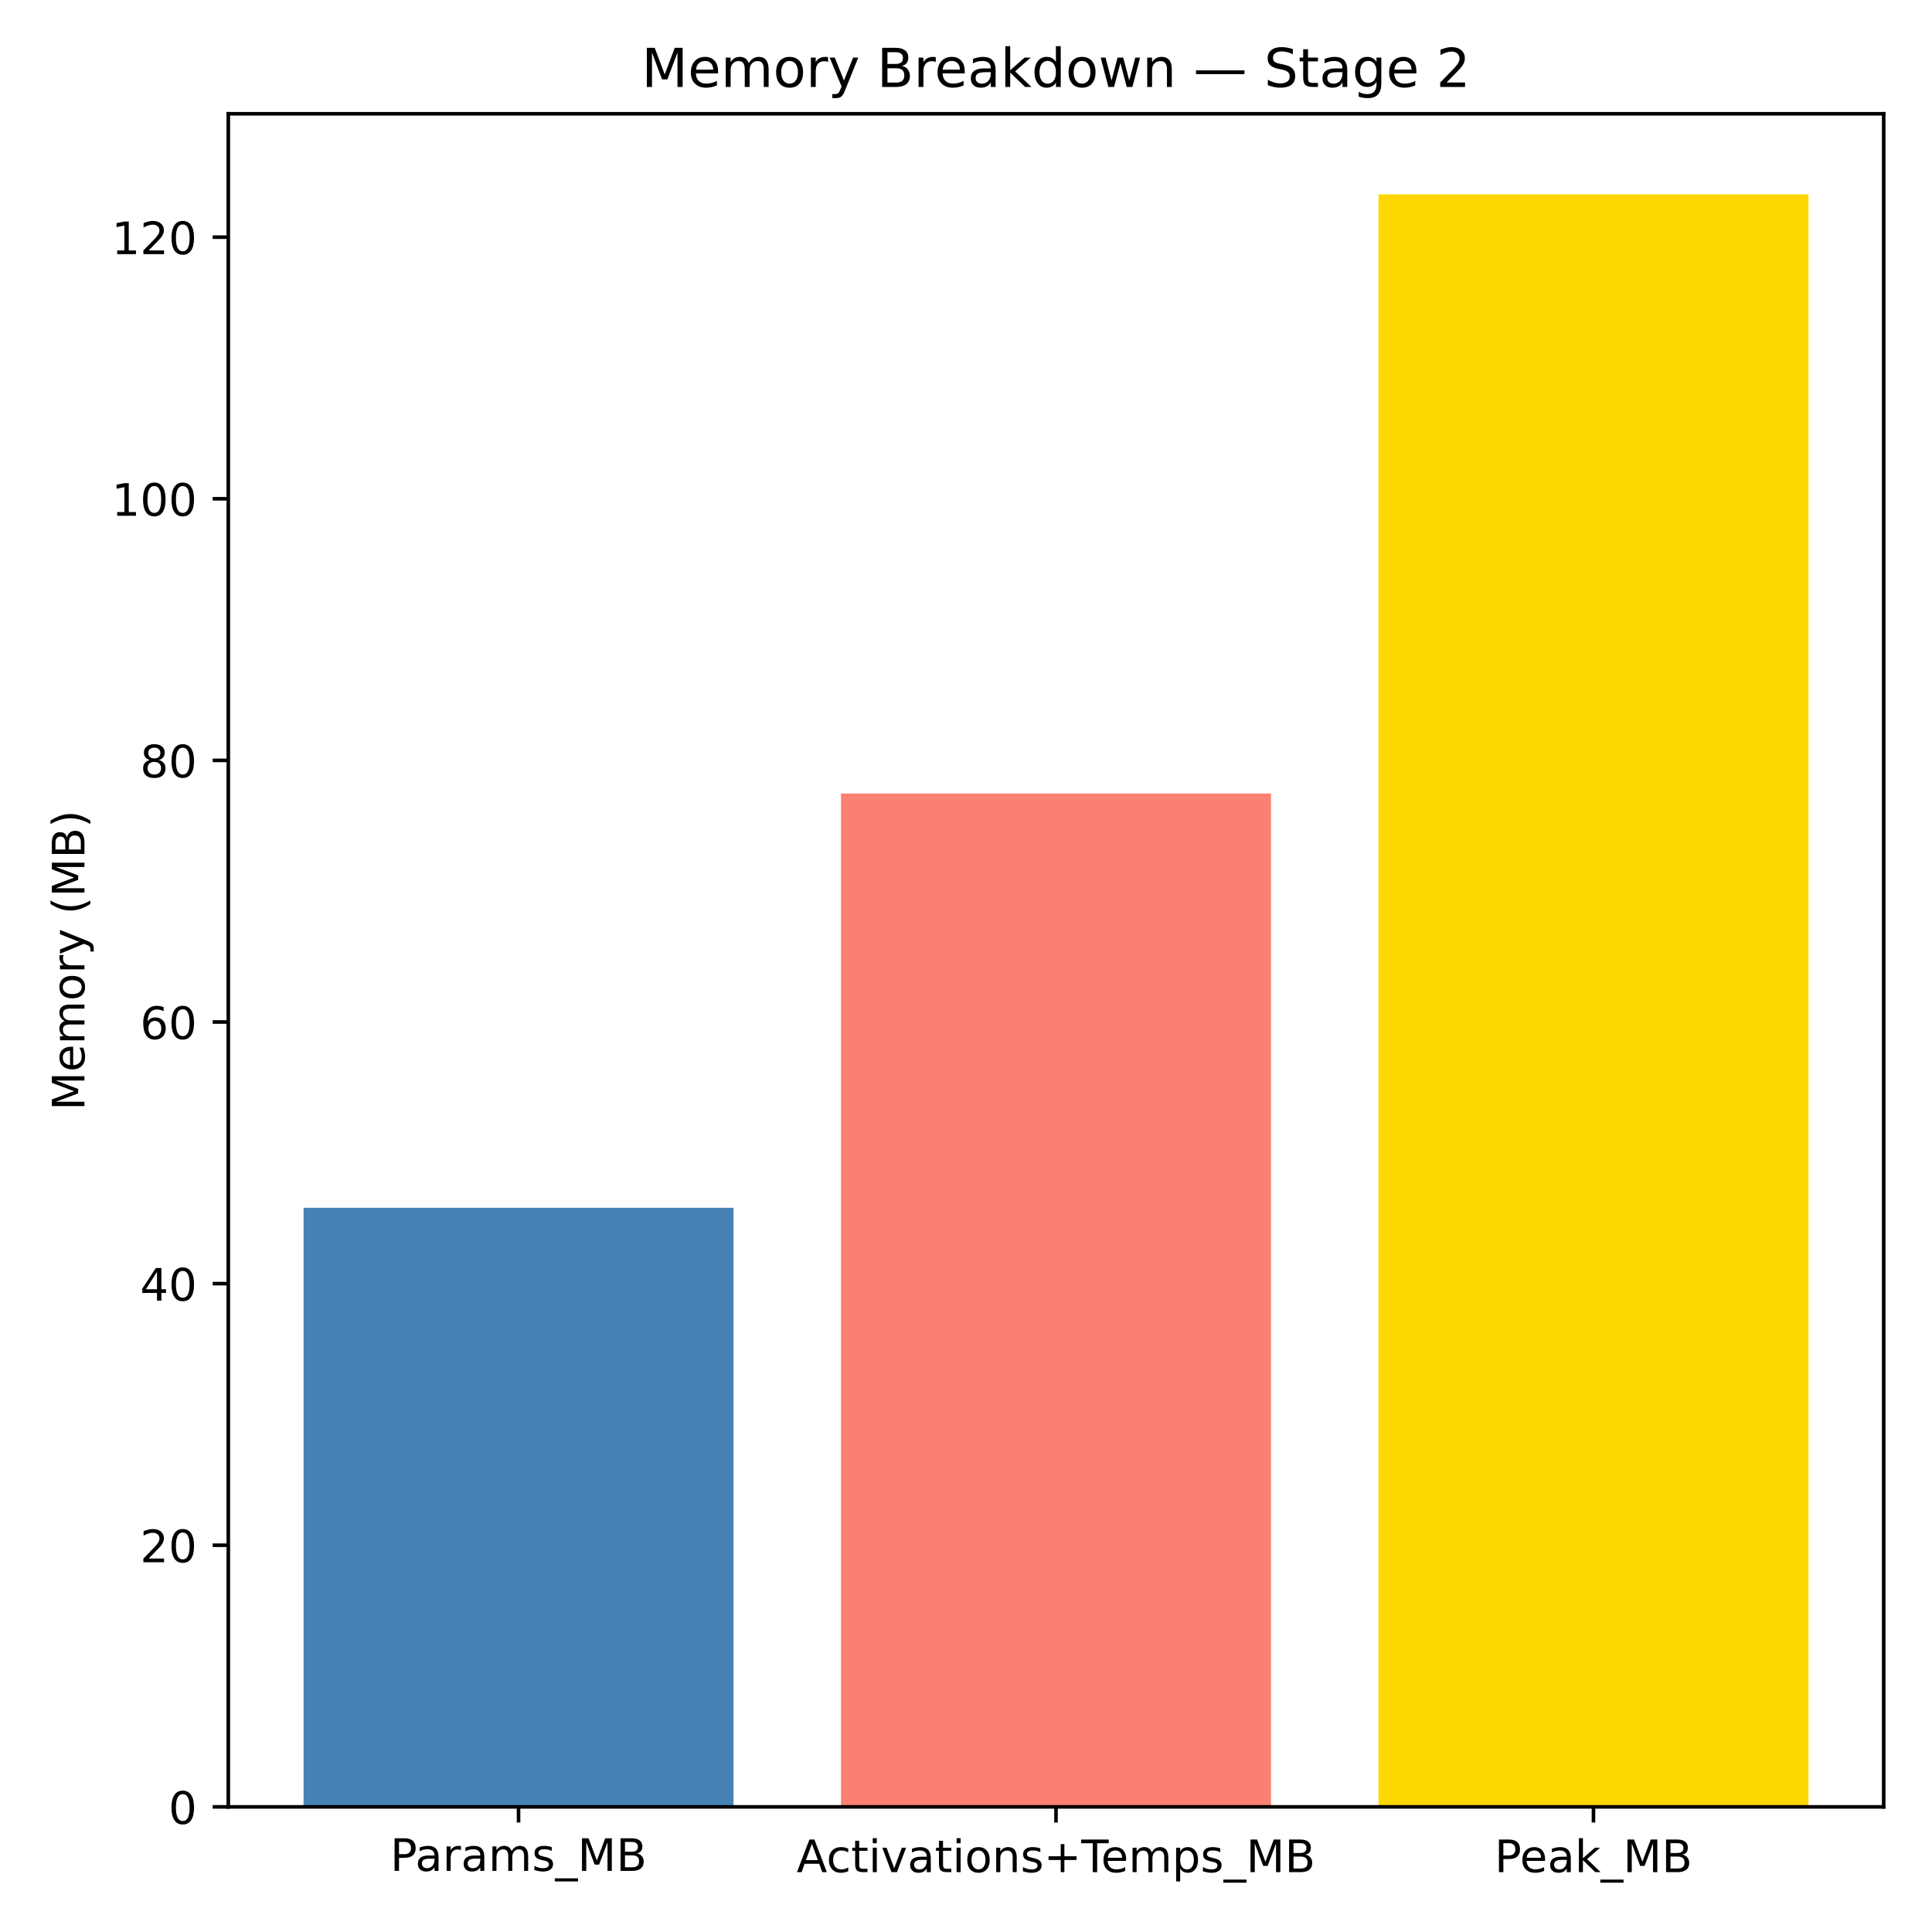
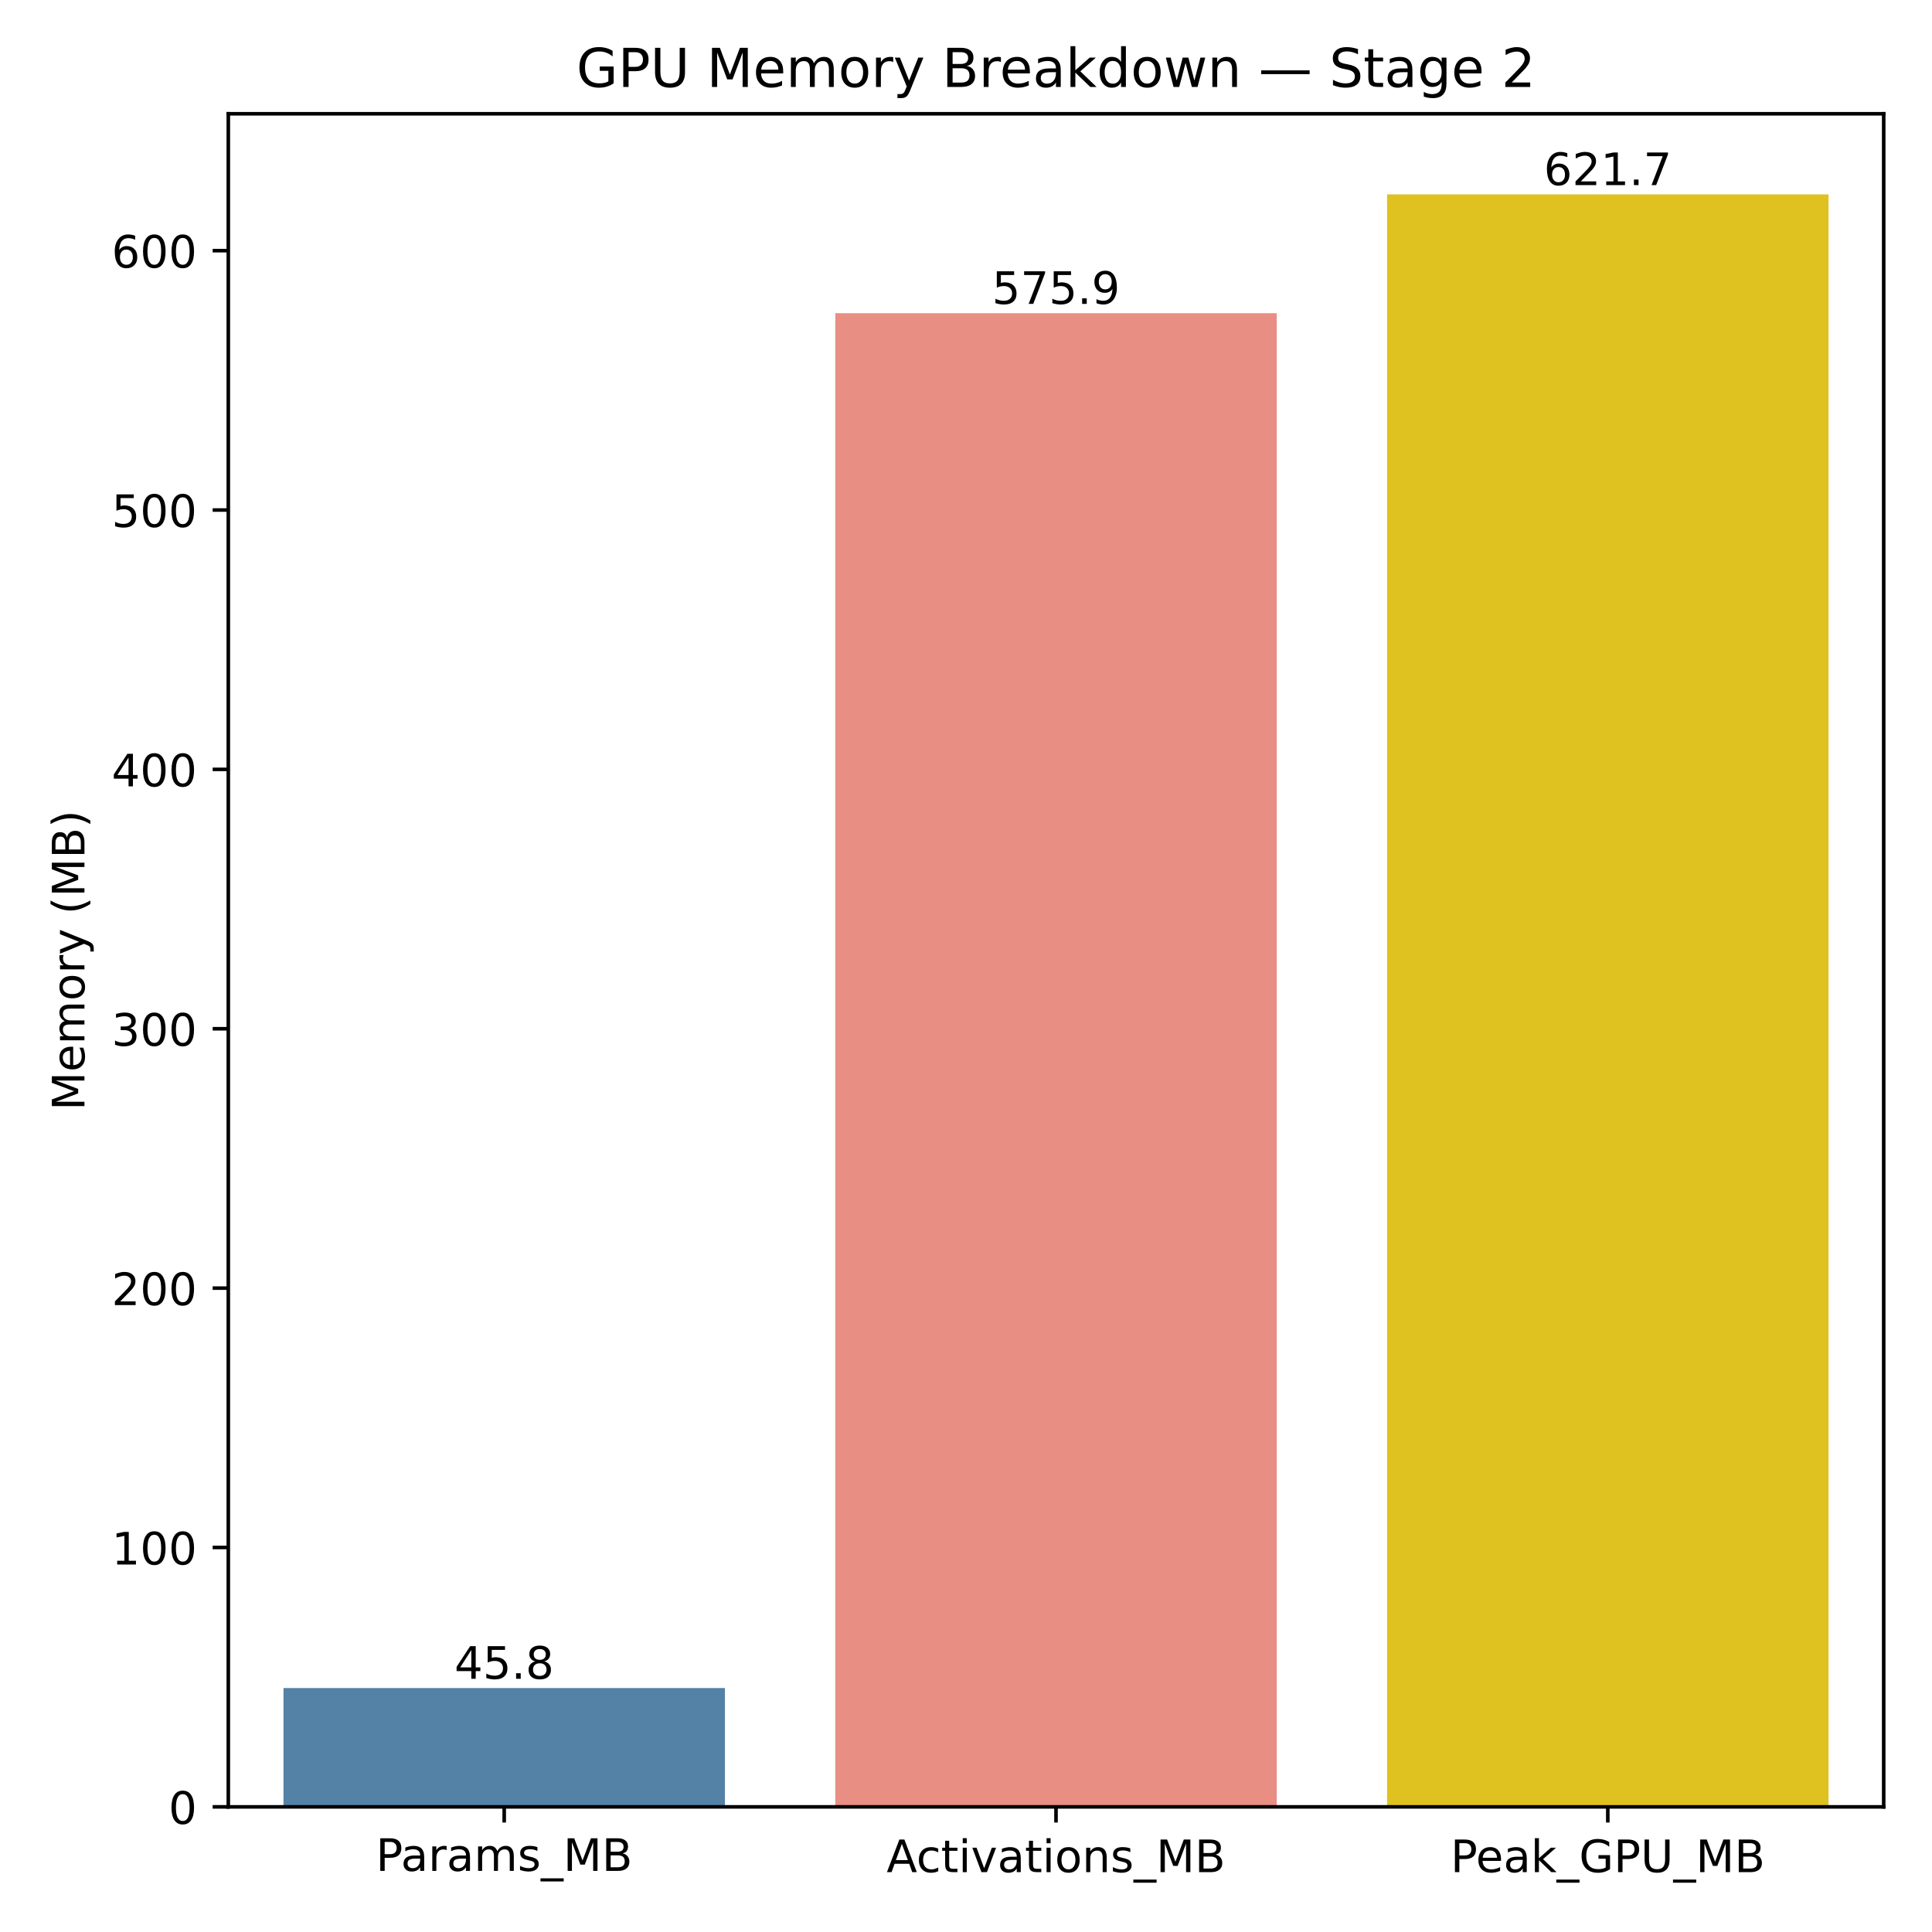
<svg xmlns="http://www.w3.org/2000/svg" xmlns:xlink="http://www.w3.org/1999/xlink" width="432pt" height="432pt" viewBox="0 0 432 432" version="1.1">
  <defs>
    <style type="text/css">*{stroke-linejoin: round; stroke-linecap: butt}</style>
  </defs>
  <g id="figure_1">
    <g id="patch_1">
      <path d="M 0 432  L 432 432  L 432 0  L 0 0  z " style="fill: #ffffff" />
    </g>
    <g id="axes_1">
      <g id="patch_2">
        <path d="M 51.05 404.019  L 421.2 404.019  L 421.2 25.44  L 51.05 25.44  z " style="fill: #ffffff" />
      </g>
      <g id="patch_3">
-         <path d="M 67.875 404.019  L 164.018 404.019  L 164.018 270.06  L 67.875 270.06  z " clip-path="url(#pe34cf7d9f4)" style="fill: #4682b4" />
+         <path d="M 63.388 404.019  L 162.095 404.019  L 162.095 377.457  L 63.388 377.457  z " clip-path="url(#pdb7f4084e6)" style="fill: #5481a6" />
      </g>
      <g id="patch_4">
-         <path d="M 188.054 404.019  L 284.196 404.019  L 284.196 177.427  L 188.054 177.427  z " clip-path="url(#pe34cf7d9f4)" style="fill: #fa8072" />
+         <path d="M 186.772 404.019  L 285.478 404.019  L 285.478 70.029  L 186.772 70.029  z " clip-path="url(#pdb7f4084e6)" style="fill: #e98e83" />
      </g>
      <g id="patch_5">
-         <path d="M 308.232 404.019  L 404.375 404.019  L 404.375 43.468  L 308.232 43.468  z " clip-path="url(#pe34cf7d9f4)" style="fill: #ffd700" />
+         <path d="M 310.155 404.019  L 408.862 404.019  L 408.862 43.468  L 310.155 43.468  z " clip-path="url(#pdb7f4084e6)" style="fill: #dfc120" />
      </g>
      <g id="matplotlib.axis_1">
        <g id="xtick_1">
          <g id="line2d_1">
            <defs>
-               <path id="m518a8c1c72" d="M 0 0  L 0 3.5  " style="stroke: #000000; stroke-width: 0.8" />
+               <path id="m09954c6fb9" d="M 0 0  L 0 3.5  " style="stroke: #000000; stroke-width: 0.8" />
            </defs>
            <g>
-               <use xlink:href="#m518a8c1c72" x="115.946" y="404.019" style="stroke: #000000; stroke-width: 0.8" />
+               <use xlink:href="#m09954c6fb9" x="112.742" y="404.019" style="stroke: #000000; stroke-width: 0.8" />
            </g>
          </g>
          <g id="text_1">
-             <g transform="translate(87.25346 418.3391) scale(0.1 -0.1)">
+             <g transform="translate(84.0487 418.3391) scale(0.1 -0.1)">
              <defs>
                <path id="DejaVuSans-50" d="M 1259 4147  L 1259 2394  L 2053 2394  Q 2494 2394 2734 2622  Q 2975 2850 2975 3272  Q 2975 3691 2734 3919  Q 2494 4147 2053 4147  L 1259 4147  z M 628 4666  L 2053 4666  Q 2838 4666 3239 4311  Q 3641 3956 3641 3272  Q 3641 2581 3239 2228  Q 2838 1875 2053 1875  L 1259 1875  L 1259 0  L 628 0  L 628 4666  z " transform="scale(0.015625)" />
                <path id="DejaVuSans-61" d="M 2194 1759  Q 1497 1759 1228 1600  Q 959 1441 959 1056  Q 959 750 1161 570  Q 1363 391 1709 391  Q 2188 391 2477 730  Q 2766 1069 2766 1631  L 2766 1759  L 2194 1759  z M 3341 1997  L 3341 0  L 2766 0  L 2766 531  Q 2569 213 2275 61  Q 1981 -91 1556 -91  Q 1019 -91 701 211  Q 384 513 384 1019  Q 384 1609 779 1909  Q 1175 2209 1959 2209  L 2766 2209  L 2766 2266  Q 2766 2663 2505 2880  Q 2244 3097 1772 3097  Q 1472 3097 1187 3025  Q 903 2953 641 2809  L 641 3341  Q 956 3463 1253 3523  Q 1550 3584 1831 3584  Q 2591 3584 2966 3190  Q 3341 2797 3341 1997  z " transform="scale(0.015625)" />
                <path id="DejaVuSans-72" d="M 2631 2963  Q 2534 3019 2420 3045  Q 2306 3072 2169 3072  Q 1681 3072 1420 2755  Q 1159 2438 1159 1844  L 1159 0  L 581 0  L 581 3500  L 1159 3500  L 1159 2956  Q 1341 3275 1631 3429  Q 1922 3584 2338 3584  Q 2397 3584 2469 3576  Q 2541 3569 2628 3553  L 2631 2963  z " transform="scale(0.015625)" />
                <path id="DejaVuSans-6d" d="M 3328 2828  Q 3544 3216 3844 3400  Q 4144 3584 4550 3584  Q 5097 3584 5394 3201  Q 5691 2819 5691 2113  L 5691 0  L 5113 0  L 5113 2094  Q 5113 2597 4934 2840  Q 4756 3084 4391 3084  Q 3944 3084 3684 2787  Q 3425 2491 3425 1978  L 3425 0  L 2847 0  L 2847 2094  Q 2847 2600 2669 2842  Q 2491 3084 2119 3084  Q 1678 3084 1418 2786  Q 1159 2488 1159 1978  L 1159 0  L 581 0  L 581 3500  L 1159 3500  L 1159 2956  Q 1356 3278 1631 3431  Q 1906 3584 2284 3584  Q 2666 3584 2933 3390  Q 3200 3197 3328 2828  z " transform="scale(0.015625)" />
                <path id="DejaVuSans-73" d="M 2834 3397  L 2834 2853  Q 2591 2978 2328 3040  Q 2066 3103 1784 3103  Q 1356 3103 1142 2972  Q 928 2841 928 2578  Q 928 2378 1081 2264  Q 1234 2150 1697 2047  L 1894 2003  Q 2506 1872 2764 1633  Q 3022 1394 3022 966  Q 3022 478 2636 193  Q 2250 -91 1575 -91  Q 1294 -91 989 -36  Q 684 19 347 128  L 347 722  Q 666 556 975 473  Q 1284 391 1588 391  Q 1994 391 2212 530  Q 2431 669 2431 922  Q 2431 1156 2273 1281  Q 2116 1406 1581 1522  L 1381 1569  Q 847 1681 609 1914  Q 372 2147 372 2553  Q 372 3047 722 3315  Q 1072 3584 1716 3584  Q 2034 3584 2315 3537  Q 2597 3491 2834 3397  z " transform="scale(0.015625)" />
                <path id="DejaVuSans-5f" d="M 3263 -1063  L 3263 -1509  L -63 -1509  L -63 -1063  L 3263 -1063  z " transform="scale(0.015625)" />
                <path id="DejaVuSans-4d" d="M 628 4666  L 1569 4666  L 2759 1491  L 3956 4666  L 4897 4666  L 4897 0  L 4281 0  L 4281 4097  L 3078 897  L 2444 897  L 1241 4097  L 1241 0  L 628 0  L 628 4666  z " transform="scale(0.015625)" />
                <path id="DejaVuSans-42" d="M 1259 2228  L 1259 519  L 2272 519  Q 2781 519 3026 730  Q 3272 941 3272 1375  Q 3272 1813 3026 2020  Q 2781 2228 2272 2228  L 1259 2228  z M 1259 4147  L 1259 2741  L 2194 2741  Q 2656 2741 2882 2914  Q 3109 3088 3109 3444  Q 3109 3797 2882 3972  Q 2656 4147 2194 4147  L 1259 4147  z M 628 4666  L 2241 4666  Q 2963 4666 3353 4366  Q 3744 4066 3744 3513  Q 3744 3084 3544 2831  Q 3344 2578 2956 2516  Q 3422 2416 3680 2098  Q 3938 1781 3938 1306  Q 3938 681 3513 340  Q 3088 0 2303 0  L 628 0  L 628 4666  z " transform="scale(0.015625)" />
              </defs>
              <use xlink:href="#DejaVuSans-50" />
              <use xlink:href="#DejaVuSans-61" transform="translate(55.80273 0)" />
              <use xlink:href="#DejaVuSans-72" transform="translate(117.082 0)" />
              <use xlink:href="#DejaVuSans-61" transform="translate(158.1953 0)" />
              <use xlink:href="#DejaVuSans-6d" transform="translate(219.4746 0)" />
              <use xlink:href="#DejaVuSans-73" transform="translate(316.8867 0)" />
              <use xlink:href="#DejaVuSans-5f" transform="translate(368.9863 0)" />
              <use xlink:href="#DejaVuSans-4d" transform="translate(418.9863 0)" />
              <use xlink:href="#DejaVuSans-42" transform="translate(505.2656 0)" />
            </g>
          </g>
        </g>
        <g id="xtick_2">
          <g id="line2d_2">
            <g>
-               <use xlink:href="#m518a8c1c72" x="236.125" y="404.019" style="stroke: #000000; stroke-width: 0.8" />
+               <use xlink:href="#m09954c6fb9" x="236.125" y="404.019" style="stroke: #000000; stroke-width: 0.8" />
            </g>
          </g>
          <g id="text_2">
-             <g transform="translate(178.1242 418.6172) scale(0.1 -0.1)">
+             <g transform="translate(198.2438 418.6172) scale(0.1 -0.1)">
              <defs>
                <path id="DejaVuSans-41" d="M 2188 4044  L 1331 1722  L 3047 1722  L 2188 4044  z M 1831 4666  L 2547 4666  L 4325 0  L 3669 0  L 3244 1197  L 1141 1197  L 716 0  L 50 0  L 1831 4666  z " transform="scale(0.015625)" />
                <path id="DejaVuSans-63" d="M 3122 3366  L 3122 2828  Q 2878 2963 2633 3030  Q 2388 3097 2138 3097  Q 1578 3097 1268 2742  Q 959 2388 959 1747  Q 959 1106 1268 751  Q 1578 397 2138 397  Q 2388 397 2633 464  Q 2878 531 3122 666  L 3122 134  Q 2881 22 2623 -34  Q 2366 -91 2075 -91  Q 1284 -91 818 406  Q 353 903 353 1747  Q 353 2603 823 3093  Q 1294 3584 2113 3584  Q 2378 3584 2631 3529  Q 2884 3475 3122 3366  z " transform="scale(0.015625)" />
                <path id="DejaVuSans-74" d="M 1172 4494  L 1172 3500  L 2356 3500  L 2356 3053  L 1172 3053  L 1172 1153  Q 1172 725 1289 603  Q 1406 481 1766 481  L 2356 481  L 2356 0  L 1766 0  Q 1100 0 847 248  Q 594 497 594 1153  L 594 3053  L 172 3053  L 172 3500  L 594 3500  L 594 4494  L 1172 4494  z " transform="scale(0.015625)" />
                <path id="DejaVuSans-69" d="M 603 3500  L 1178 3500  L 1178 0  L 603 0  L 603 3500  z M 603 4863  L 1178 4863  L 1178 4134  L 603 4134  L 603 4863  z " transform="scale(0.015625)" />
                <path id="DejaVuSans-76" d="M 191 3500  L 800 3500  L 1894 563  L 2988 3500  L 3597 3500  L 2284 0  L 1503 0  L 191 3500  z " transform="scale(0.015625)" />
                <path id="DejaVuSans-6f" d="M 1959 3097  Q 1497 3097 1228 2736  Q 959 2375 959 1747  Q 959 1119 1226 758  Q 1494 397 1959 397  Q 2419 397 2687 759  Q 2956 1122 2956 1747  Q 2956 2369 2687 2733  Q 2419 3097 1959 3097  z M 1959 3584  Q 2709 3584 3137 3096  Q 3566 2609 3566 1747  Q 3566 888 3137 398  Q 2709 -91 1959 -91  Q 1206 -91 779 398  Q 353 888 353 1747  Q 353 2609 779 3096  Q 1206 3584 1959 3584  z " transform="scale(0.015625)" />
                <path id="DejaVuSans-6e" d="M 3513 2113  L 3513 0  L 2938 0  L 2938 2094  Q 2938 2591 2744 2837  Q 2550 3084 2163 3084  Q 1697 3084 1428 2787  Q 1159 2491 1159 1978  L 1159 0  L 581 0  L 581 3500  L 1159 3500  L 1159 2956  Q 1366 3272 1645 3428  Q 1925 3584 2291 3584  Q 2894 3584 3203 3211  Q 3513 2838 3513 2113  z " transform="scale(0.015625)" />
-                 <path id="DejaVuSans-2b" d="M 2944 4013  L 2944 2272  L 4684 2272  L 4684 1741  L 2944 1741  L 2944 0  L 2419 0  L 2419 1741  L 678 1741  L 678 2272  L 2419 2272  L 2419 4013  L 2944 4013  z " transform="scale(0.015625)" />
-                 <path id="DejaVuSans-54" d="M -19 4666  L 3928 4666  L 3928 4134  L 2272 4134  L 2272 0  L 1638 0  L 1638 4134  L -19 4134  L -19 4666  z " transform="scale(0.015625)" />
-                 <path id="DejaVuSans-65" d="M 3597 1894  L 3597 1613  L 953 1613  Q 991 1019 1311 708  Q 1631 397 2203 397  Q 2534 397 2845 478  Q 3156 559 3463 722  L 3463 178  Q 3153 47 2828 -22  Q 2503 -91 2169 -91  Q 1331 -91 842 396  Q 353 884 353 1716  Q 353 2575 817 3079  Q 1281 3584 2069 3584  Q 2775 3584 3186 3129  Q 3597 2675 3597 1894  z M 3022 2063  Q 3016 2534 2758 2815  Q 2500 3097 2075 3097  Q 1594 3097 1305 2825  Q 1016 2553 972 2059  L 3022 2063  z " transform="scale(0.015625)" />
-                 <path id="DejaVuSans-70" d="M 1159 525  L 1159 -1331  L 581 -1331  L 581 3500  L 1159 3500  L 1159 2969  Q 1341 3281 1617 3432  Q 1894 3584 2278 3584  Q 2916 3584 3314 3078  Q 3713 2572 3713 1747  Q 3713 922 3314 415  Q 2916 -91 2278 -91  Q 1894 -91 1617 61  Q 1341 213 1159 525  z M 3116 1747  Q 3116 2381 2855 2742  Q 2594 3103 2138 3103  Q 1681 3103 1420 2742  Q 1159 2381 1159 1747  Q 1159 1113 1420 752  Q 1681 391 2138 391  Q 2594 391 2855 752  Q 3116 1113 3116 1747  z " transform="scale(0.015625)" />
              </defs>
              <use xlink:href="#DejaVuSans-41" />
              <use xlink:href="#DejaVuSans-63" transform="translate(66.6582 0)" />
              <use xlink:href="#DejaVuSans-74" transform="translate(121.6387 0)" />
              <use xlink:href="#DejaVuSans-69" transform="translate(160.8477 0)" />
              <use xlink:href="#DejaVuSans-76" transform="translate(188.6309 0)" />
              <use xlink:href="#DejaVuSans-61" transform="translate(247.8105 0)" />
              <use xlink:href="#DejaVuSans-74" transform="translate(309.0898 0)" />
              <use xlink:href="#DejaVuSans-69" transform="translate(348.2988 0)" />
              <use xlink:href="#DejaVuSans-6f" transform="translate(376.082 0)" />
              <use xlink:href="#DejaVuSans-6e" transform="translate(437.2637 0)" />
              <use xlink:href="#DejaVuSans-73" transform="translate(500.6426 0)" />
-               <use xlink:href="#DejaVuSans-2b" transform="translate(552.7422 0)" />
-               <use xlink:href="#DejaVuSans-54" transform="translate(636.5312 0)" />
-               <use xlink:href="#DejaVuSans-65" transform="translate(680.6152 0)" />
-               <use xlink:href="#DejaVuSans-6d" transform="translate(742.1387 0)" />
-               <use xlink:href="#DejaVuSans-70" transform="translate(839.5508 0)" />
-               <use xlink:href="#DejaVuSans-73" transform="translate(903.0273 0)" />
-               <use xlink:href="#DejaVuSans-5f" transform="translate(955.127 0)" />
-               <use xlink:href="#DejaVuSans-4d" transform="translate(1005.127 0)" />
-               <use xlink:href="#DejaVuSans-42" transform="translate(1091.406 0)" />
+               <use xlink:href="#DejaVuSans-5f" transform="translate(552.7422 0)" />
+               <use xlink:href="#DejaVuSans-4d" transform="translate(602.7422 0)" />
+               <use xlink:href="#DejaVuSans-42" transform="translate(689.0215 0)" />
            </g>
          </g>
        </g>
        <g id="xtick_3">
          <g id="line2d_3">
            <g>
-               <use xlink:href="#m518a8c1c72" x="356.304" y="404.019" style="stroke: #000000; stroke-width: 0.8" />
+               <use xlink:href="#m09954c6fb9" x="359.508" y="404.019" style="stroke: #000000; stroke-width: 0.8" />
            </g>
          </g>
          <g id="text_3">
-             <g transform="translate(334.1895 418.6172) scale(0.1 -0.1)">
-               <defs>
+             <g transform="translate(324.3458 418.6172) scale(0.1 -0.1)">
+               <defs>
+                 <path id="DejaVuSans-65" d="M 3597 1894  L 3597 1613  L 953 1613  Q 991 1019 1311 708  Q 1631 397 2203 397  Q 2534 397 2845 478  Q 3156 559 3463 722  L 3463 178  Q 3153 47 2828 -22  Q 2503 -91 2169 -91  Q 1331 -91 842 396  Q 353 884 353 1716  Q 353 2575 817 3079  Q 1281 3584 2069 3584  Q 2775 3584 3186 3129  Q 3597 2675 3597 1894  z M 3022 2063  Q 3016 2534 2758 2815  Q 2500 3097 2075 3097  Q 1594 3097 1305 2825  Q 1016 2553 972 2059  L 3022 2063  z " transform="scale(0.015625)" />
                <path id="DejaVuSans-6b" d="M 581 4863  L 1159 4863  L 1159 1991  L 2875 3500  L 3609 3500  L 1753 1863  L 3688 0  L 2938 0  L 1159 1709  L 1159 0  L 581 0  L 581 4863  z " transform="scale(0.015625)" />
+                 <path id="DejaVuSans-47" d="M 3809 666  L 3809 1919  L 2778 1919  L 2778 2438  L 4434 2438  L 4434 434  Q 4069 175 3628 42  Q 3188 -91 2688 -91  Q 1594 -91 976 548  Q 359 1188 359 2328  Q 359 3472 976 4111  Q 1594 4750 2688 4750  Q 3144 4750 3555 4637  Q 3966 4525 4313 4306  L 4313 3634  Q 3963 3931 3569 4081  Q 3175 4231 2741 4231  Q 1884 4231 1454 3753  Q 1025 3275 1025 2328  Q 1025 1384 1454 906  Q 1884 428 2741 428  Q 3075 428 3337 486  Q 3600 544 3809 666  z " transform="scale(0.015625)" />
+                 <path id="DejaVuSans-55" d="M 556 4666  L 1191 4666  L 1191 1831  Q 1191 1081 1462 751  Q 1734 422 2344 422  Q 2950 422 3222 751  Q 3494 1081 3494 1831  L 3494 4666  L 4128 4666  L 4128 1753  Q 4128 841 3676 375  Q 3225 -91 2344 -91  Q 1459 -91 1007 375  Q 556 841 556 1753  L 556 4666  z " transform="scale(0.015625)" />
              </defs>
              <use xlink:href="#DejaVuSans-50" />
              <use xlink:href="#DejaVuSans-65" transform="translate(56.67773 0)" />
              <use xlink:href="#DejaVuSans-61" transform="translate(118.2012 0)" />
              <use xlink:href="#DejaVuSans-6b" transform="translate(179.4805 0)" />
              <use xlink:href="#DejaVuSans-5f" transform="translate(237.3906 0)" />
-               <use xlink:href="#DejaVuSans-4d" transform="translate(287.3906 0)" />
-               <use xlink:href="#DejaVuSans-42" transform="translate(373.6699 0)" />
+               <use xlink:href="#DejaVuSans-47" transform="translate(287.3906 0)" />
+               <use xlink:href="#DejaVuSans-50" transform="translate(364.8809 0)" />
+               <use xlink:href="#DejaVuSans-55" transform="translate(425.1836 0)" />
+               <use xlink:href="#DejaVuSans-5f" transform="translate(498.377 0)" />
+               <use xlink:href="#DejaVuSans-4d" transform="translate(548.377 0)" />
+               <use xlink:href="#DejaVuSans-42" transform="translate(634.6562 0)" />
            </g>
          </g>
        </g>
      </g>
      <g id="matplotlib.axis_2">
        <g id="ytick_1">
          <g id="line2d_4">
            <defs>
-               <path id="mbaf802a2ef" d="M 0 0  L -3.5 0  " style="stroke: #000000; stroke-width: 0.8" />
+               <path id="m7d78c34e9f" d="M 0 0  L -3.5 0  " style="stroke: #000000; stroke-width: 0.8" />
            </defs>
            <g>
-               <use xlink:href="#mbaf802a2ef" x="51.05" y="404.019" style="stroke: #000000; stroke-width: 0.8" />
+               <use xlink:href="#m7d78c34e9f" x="51.05" y="404.019" style="stroke: #000000; stroke-width: 0.8" />
            </g>
          </g>
          <g id="text_4">
            <g transform="translate(37.6875 407.818) scale(0.1 -0.1)">
              <defs>
                <path id="DejaVuSans-30" d="M 2034 4250  Q 1547 4250 1301 3770  Q 1056 3291 1056 2328  Q 1056 1369 1301 889  Q 1547 409 2034 409  Q 2525 409 2770 889  Q 3016 1369 3016 2328  Q 3016 3291 2770 3770  Q 2525 4250 2034 4250  z M 2034 4750  Q 2819 4750 3233 4129  Q 3647 3509 3647 2328  Q 3647 1150 3233 529  Q 2819 -91 2034 -91  Q 1250 -91 836 529  Q 422 1150 422 2328  Q 422 3509 836 4129  Q 1250 4750 2034 4750  z " transform="scale(0.015625)" />
              </defs>
              <use xlink:href="#DejaVuSans-30" />
            </g>
          </g>
        </g>
        <g id="ytick_2">
          <g id="line2d_5">
            <g>
-               <use xlink:href="#mbaf802a2ef" x="51.05" y="345.52" style="stroke: #000000; stroke-width: 0.8" />
+               <use xlink:href="#m7d78c34e9f" x="51.05" y="346.023" style="stroke: #000000; stroke-width: 0.8" />
            </g>
          </g>
          <g id="text_5">
-             <g transform="translate(31.325 349.3193) scale(0.1 -0.1)">
-               <defs>
-                 <path id="DejaVuSans-32" d="M 1228 531  L 3431 531  L 3431 0  L 469 0  L 469 531  Q 828 903 1448 1529  Q 2069 2156 2228 2338  Q 2531 2678 2651 2914  Q 2772 3150 2772 3378  Q 2772 3750 2511 3984  Q 2250 4219 1831 4219  Q 1534 4219 1204 4116  Q 875 4013 500 3803  L 500 4441  Q 881 4594 1212 4672  Q 1544 4750 1819 4750  Q 2544 4750 2975 4387  Q 3406 4025 3406 3419  Q 3406 3131 3298 2873  Q 3191 2616 2906 2266  Q 2828 2175 2409 1742  Q 1991 1309 1228 531  z " transform="scale(0.015625)" />
-               </defs>
-               <use xlink:href="#DejaVuSans-32" />
-               <use xlink:href="#DejaVuSans-30" transform="translate(63.62305 0)" />
+             <g transform="translate(24.9625 349.8221) scale(0.1 -0.1)">
+               <defs>
+                 <path id="DejaVuSans-31" d="M 794 531  L 1825 531  L 1825 4091  L 703 3866  L 703 4441  L 1819 4666  L 2450 4666  L 2450 531  L 3481 531  L 3481 0  L 794 0  L 794 531  z " transform="scale(0.015625)" />
+               </defs>
+               <use xlink:href="#DejaVuSans-31" />
+               <use xlink:href="#DejaVuSans-30" transform="translate(63.62305 0)" />
+               <use xlink:href="#DejaVuSans-30" transform="translate(127.2461 0)" />
            </g>
          </g>
        </g>
        <g id="ytick_3">
          <g id="line2d_6">
            <g>
-               <use xlink:href="#mbaf802a2ef" x="51.05" y="287.021" style="stroke: #000000; stroke-width: 0.8" />
+               <use xlink:href="#m7d78c34e9f" x="51.05" y="288.027" style="stroke: #000000; stroke-width: 0.8" />
            </g>
          </g>
          <g id="text_6">
-             <g transform="translate(31.325 290.8206) scale(0.1 -0.1)">
-               <defs>
-                 <path id="DejaVuSans-34" d="M 2419 4116  L 825 1625  L 2419 1625  L 2419 4116  z M 2253 4666  L 3047 4666  L 3047 1625  L 3713 1625  L 3713 1100  L 3047 1100  L 3047 0  L 2419 0  L 2419 1100  L 313 1100  L 313 1709  L 2253 4666  z " transform="scale(0.015625)" />
-               </defs>
-               <use xlink:href="#DejaVuSans-34" />
-               <use xlink:href="#DejaVuSans-30" transform="translate(63.62305 0)" />
+             <g transform="translate(24.9625 291.8263) scale(0.1 -0.1)">
+               <defs>
+                 <path id="DejaVuSans-32" d="M 1228 531  L 3431 531  L 3431 0  L 469 0  L 469 531  Q 828 903 1448 1529  Q 2069 2156 2228 2338  Q 2531 2678 2651 2914  Q 2772 3150 2772 3378  Q 2772 3750 2511 3984  Q 2250 4219 1831 4219  Q 1534 4219 1204 4116  Q 875 4013 500 3803  L 500 4441  Q 881 4594 1212 4672  Q 1544 4750 1819 4750  Q 2544 4750 2975 4387  Q 3406 4025 3406 3419  Q 3406 3131 3298 2873  Q 3191 2616 2906 2266  Q 2828 2175 2409 1742  Q 1991 1309 1228 531  z " transform="scale(0.015625)" />
+               </defs>
+               <use xlink:href="#DejaVuSans-32" />
+               <use xlink:href="#DejaVuSans-30" transform="translate(63.62305 0)" />
+               <use xlink:href="#DejaVuSans-30" transform="translate(127.2461 0)" />
            </g>
          </g>
        </g>
        <g id="ytick_4">
          <g id="line2d_7">
            <g>
-               <use xlink:href="#mbaf802a2ef" x="51.05" y="228.523" style="stroke: #000000; stroke-width: 0.8" />
+               <use xlink:href="#m7d78c34e9f" x="51.05" y="230.031" style="stroke: #000000; stroke-width: 0.8" />
            </g>
          </g>
          <g id="text_7">
-             <g transform="translate(31.325 232.3219) scale(0.1 -0.1)">
-               <defs>
-                 <path id="DejaVuSans-36" d="M 2113 2584  Q 1688 2584 1439 2293  Q 1191 2003 1191 1497  Q 1191 994 1439 701  Q 1688 409 2113 409  Q 2538 409 2786 701  Q 3034 994 3034 1497  Q 3034 2003 2786 2293  Q 2538 2584 2113 2584  z M 3366 4563  L 3366 3988  Q 3128 4100 2886 4159  Q 2644 4219 2406 4219  Q 1781 4219 1451 3797  Q 1122 3375 1075 2522  Q 1259 2794 1537 2939  Q 1816 3084 2150 3084  Q 2853 3084 3261 2657  Q 3669 2231 3669 1497  Q 3669 778 3244 343  Q 2819 -91 2113 -91  Q 1303 -91 875 529  Q 447 1150 447 2328  Q 447 3434 972 4092  Q 1497 4750 2381 4750  Q 2619 4750 2861 4703  Q 3103 4656 3366 4563  z " transform="scale(0.015625)" />
-               </defs>
-               <use xlink:href="#DejaVuSans-36" />
-               <use xlink:href="#DejaVuSans-30" transform="translate(63.62305 0)" />
+             <g transform="translate(24.9625 233.8305) scale(0.1 -0.1)">
+               <defs>
+                 <path id="DejaVuSans-33" d="M 2597 2516  Q 3050 2419 3304 2112  Q 3559 1806 3559 1356  Q 3559 666 3084 287  Q 2609 -91 1734 -91  Q 1441 -91 1130 -33  Q 819 25 488 141  L 488 750  Q 750 597 1062 519  Q 1375 441 1716 441  Q 2309 441 2620 675  Q 2931 909 2931 1356  Q 2931 1769 2642 2001  Q 2353 2234 1838 2234  L 1294 2234  L 1294 2753  L 1863 2753  Q 2328 2753 2575 2939  Q 2822 3125 2822 3475  Q 2822 3834 2567 4026  Q 2313 4219 1838 4219  Q 1578 4219 1281 4162  Q 984 4106 628 3988  L 628 4550  Q 988 4650 1302 4700  Q 1616 4750 1894 4750  Q 2613 4750 3031 4423  Q 3450 4097 3450 3541  Q 3450 3153 3228 2886  Q 3006 2619 2597 2516  z " transform="scale(0.015625)" />
+               </defs>
+               <use xlink:href="#DejaVuSans-33" />
+               <use xlink:href="#DejaVuSans-30" transform="translate(63.62305 0)" />
+               <use xlink:href="#DejaVuSans-30" transform="translate(127.2461 0)" />
            </g>
          </g>
        </g>
        <g id="ytick_5">
          <g id="line2d_8">
            <g>
-               <use xlink:href="#mbaf802a2ef" x="51.05" y="170.024" style="stroke: #000000; stroke-width: 0.8" />
+               <use xlink:href="#m7d78c34e9f" x="51.05" y="172.035" style="stroke: #000000; stroke-width: 0.8" />
            </g>
          </g>
          <g id="text_8">
-             <g transform="translate(31.325 173.8232) scale(0.1 -0.1)">
-               <defs>
-                 <path id="DejaVuSans-38" d="M 2034 2216  Q 1584 2216 1326 1975  Q 1069 1734 1069 1313  Q 1069 891 1326 650  Q 1584 409 2034 409  Q 2484 409 2743 651  Q 3003 894 3003 1313  Q 3003 1734 2745 1975  Q 2488 2216 2034 2216  z M 1403 2484  Q 997 2584 770 2862  Q 544 3141 544 3541  Q 544 4100 942 4425  Q 1341 4750 2034 4750  Q 2731 4750 3128 4425  Q 3525 4100 3525 3541  Q 3525 3141 3298 2862  Q 3072 2584 2669 2484  Q 3125 2378 3379 2068  Q 3634 1759 3634 1313  Q 3634 634 3220 271  Q 2806 -91 2034 -91  Q 1263 -91 848 271  Q 434 634 434 1313  Q 434 1759 690 2068  Q 947 2378 1403 2484  z M 1172 3481  Q 1172 3119 1398 2916  Q 1625 2713 2034 2713  Q 2441 2713 2670 2916  Q 2900 3119 2900 3481  Q 2900 3844 2670 4047  Q 2441 4250 2034 4250  Q 1625 4250 1398 4047  Q 1172 3844 1172 3481  z " transform="scale(0.015625)" />
-               </defs>
-               <use xlink:href="#DejaVuSans-38" />
-               <use xlink:href="#DejaVuSans-30" transform="translate(63.62305 0)" />
+             <g transform="translate(24.9625 175.8347) scale(0.1 -0.1)">
+               <defs>
+                 <path id="DejaVuSans-34" d="M 2419 4116  L 825 1625  L 2419 1625  L 2419 4116  z M 2253 4666  L 3047 4666  L 3047 1625  L 3713 1625  L 3713 1100  L 3047 1100  L 3047 0  L 2419 0  L 2419 1100  L 313 1100  L 313 1709  L 2253 4666  z " transform="scale(0.015625)" />
+               </defs>
+               <use xlink:href="#DejaVuSans-34" />
+               <use xlink:href="#DejaVuSans-30" transform="translate(63.62305 0)" />
+               <use xlink:href="#DejaVuSans-30" transform="translate(127.2461 0)" />
            </g>
          </g>
        </g>
        <g id="ytick_6">
          <g id="line2d_9">
            <g>
-               <use xlink:href="#mbaf802a2ef" x="51.05" y="111.525" style="stroke: #000000; stroke-width: 0.8" />
+               <use xlink:href="#m7d78c34e9f" x="51.05" y="114.04" style="stroke: #000000; stroke-width: 0.8" />
            </g>
          </g>
          <g id="text_9">
-             <g transform="translate(24.9625 115.3245) scale(0.1 -0.1)">
-               <defs>
-                 <path id="DejaVuSans-31" d="M 794 531  L 1825 531  L 1825 4091  L 703 3866  L 703 4441  L 1819 4666  L 2450 4666  L 2450 531  L 3481 531  L 3481 0  L 794 0  L 794 531  z " transform="scale(0.015625)" />
-               </defs>
-               <use xlink:href="#DejaVuSans-31" />
+             <g transform="translate(24.9625 117.8388) scale(0.1 -0.1)">
+               <defs>
+                 <path id="DejaVuSans-35" d="M 691 4666  L 3169 4666  L 3169 4134  L 1269 4134  L 1269 2991  Q 1406 3038 1543 3061  Q 1681 3084 1819 3084  Q 2600 3084 3056 2656  Q 3513 2228 3513 1497  Q 3513 744 3044 326  Q 2575 -91 1722 -91  Q 1428 -91 1123 -41  Q 819 9 494 109  L 494 744  Q 775 591 1075 516  Q 1375 441 1709 441  Q 2250 441 2565 725  Q 2881 1009 2881 1497  Q 2881 1984 2565 2268  Q 2250 2553 1709 2553  Q 1456 2553 1204 2497  Q 953 2441 691 2322  L 691 4666  z " transform="scale(0.015625)" />
+               </defs>
+               <use xlink:href="#DejaVuSans-35" />
              <use xlink:href="#DejaVuSans-30" transform="translate(63.62305 0)" />
              <use xlink:href="#DejaVuSans-30" transform="translate(127.2461 0)" />
            </g>
          </g>
        </g>
        <g id="ytick_7">
          <g id="line2d_10">
            <g>
-               <use xlink:href="#mbaf802a2ef" x="51.05" y="53.027" style="stroke: #000000; stroke-width: 0.8" />
+               <use xlink:href="#m7d78c34e9f" x="51.05" y="56.044" style="stroke: #000000; stroke-width: 0.8" />
            </g>
          </g>
          <g id="text_10">
-             <g transform="translate(24.9625 56.82575) scale(0.1 -0.1)">
-               <use xlink:href="#DejaVuSans-31" />
-               <use xlink:href="#DejaVuSans-32" transform="translate(63.62305 0)" />
+             <g transform="translate(24.9625 59.84302) scale(0.1 -0.1)">
+               <defs>
+                 <path id="DejaVuSans-36" d="M 2113 2584  Q 1688 2584 1439 2293  Q 1191 2003 1191 1497  Q 1191 994 1439 701  Q 1688 409 2113 409  Q 2538 409 2786 701  Q 3034 994 3034 1497  Q 3034 2003 2786 2293  Q 2538 2584 2113 2584  z M 3366 4563  L 3366 3988  Q 3128 4100 2886 4159  Q 2644 4219 2406 4219  Q 1781 4219 1451 3797  Q 1122 3375 1075 2522  Q 1259 2794 1537 2939  Q 1816 3084 2150 3084  Q 2853 3084 3261 2657  Q 3669 2231 3669 1497  Q 3669 778 3244 343  Q 2819 -91 2113 -91  Q 1303 -91 875 529  Q 447 1150 447 2328  Q 447 3434 972 4092  Q 1497 4750 2381 4750  Q 2619 4750 2861 4703  Q 3103 4656 3366 4563  z " transform="scale(0.015625)" />
+               </defs>
+               <use xlink:href="#DejaVuSans-36" />
+               <use xlink:href="#DejaVuSans-30" transform="translate(63.62305 0)" />
              <use xlink:href="#DejaVuSans-30" transform="translate(127.2461 0)" />
            </g>
          </g>
        </g>
        <g id="text_11">
          <g transform="translate(18.88281 248.2997) rotate(-90) scale(0.1 -0.1)">
            <defs>
              <path id="DejaVuSans-79" d="M 2059 -325  Q 1816 -950 1584 -1140  Q 1353 -1331 966 -1331  L 506 -1331  L 506 -850  L 844 -850  Q 1081 -850 1212 -737  Q 1344 -625 1503 -206  L 1606 56  L 191 3500  L 800 3500  L 1894 763  L 2988 3500  L 3597 3500  L 2059 -325  z " transform="scale(0.015625)" />
              <path id="DejaVuSans-20" transform="scale(0.015625)" />
              <path id="DejaVuSans-28" d="M 1984 4856  Q 1566 4138 1362 3434  Q 1159 2731 1159 2009  Q 1159 1288 1364 580  Q 1569 -128 1984 -844  L 1484 -844  Q 1016 -109 783 600  Q 550 1309 550 2009  Q 550 2706 781 3412  Q 1013 4119 1484 4856  L 1984 4856  z " transform="scale(0.015625)" />
              <path id="DejaVuSans-29" d="M 513 4856  L 1013 4856  Q 1481 4119 1714 3412  Q 1947 2706 1947 2009  Q 1947 1309 1714 600  Q 1481 -109 1013 -844  L 513 -844  Q 928 -128 1133 580  Q 1338 1288 1338 2009  Q 1338 2731 1133 3434  Q 928 4138 513 4856  z " transform="scale(0.015625)" />
            </defs>
            <use xlink:href="#DejaVuSans-4d" />
            <use xlink:href="#DejaVuSans-65" transform="translate(86.2793 0)" />
            <use xlink:href="#DejaVuSans-6d" transform="translate(147.8027 0)" />
            <use xlink:href="#DejaVuSans-6f" transform="translate(245.2148 0)" />
            <use xlink:href="#DejaVuSans-72" transform="translate(306.3965 0)" />
            <use xlink:href="#DejaVuSans-79" transform="translate(347.5098 0)" />
            <use xlink:href="#DejaVuSans-20" transform="translate(406.6895 0)" />
            <use xlink:href="#DejaVuSans-28" transform="translate(438.4766 0)" />
            <use xlink:href="#DejaVuSans-4d" transform="translate(477.4902 0)" />
            <use xlink:href="#DejaVuSans-42" transform="translate(563.7695 0)" />
            <use xlink:href="#DejaVuSans-29" transform="translate(632.373 0)" />
          </g>
        </g>
      </g>
+       <g id="line2d_11">
+         <path clip-path="url(#pdb7f4084e6)" style="fill: none; stroke: #424242; stroke-width: 2.25; stroke-linecap: square" />
+       </g>
+       <g id="line2d_12">
+         <path clip-path="url(#pdb7f4084e6)" style="fill: none; stroke: #424242; stroke-width: 2.25; stroke-linecap: square" />
+       </g>
+       <g id="line2d_13">
+         <path clip-path="url(#pdb7f4084e6)" style="fill: none; stroke: #424242; stroke-width: 2.25; stroke-linecap: square" />
+       </g>
      <g id="patch_6">
        <path d="M 51.05 404.019  L 51.05 25.44  " style="fill: none; stroke: #000000; stroke-width: 0.8; stroke-linejoin: miter; stroke-linecap: square" />
      </g>
      <g id="patch_7">
        <path d="M 421.2 404.019  L 421.2 25.44  " style="fill: none; stroke: #000000; stroke-width: 0.8; stroke-linejoin: miter; stroke-linecap: square" />
      </g>
      <g id="patch_8">
        <path d="M 51.05 404.019  L 421.2 404.019  " style="fill: none; stroke: #000000; stroke-width: 0.8; stroke-linejoin: miter; stroke-linecap: square" />
      </g>
      <g id="patch_9">
        <path d="M 51.05 25.44  L 421.2 25.44  " style="fill: none; stroke: #000000; stroke-width: 0.8; stroke-linejoin: miter; stroke-linecap: square" />
      </g>
      <g id="text_12">
-         <g transform="translate(143.4578 19.44) scale(0.12 -0.12)">
+         <g transform="translate(101.6089 375.3775) scale(0.1 -0.1)">
+           <defs>
+             <path id="DejaVuSans-2e" d="M 684 794  L 1344 794  L 1344 0  L 684 0  L 684 794  z " transform="scale(0.015625)" />
+             <path id="DejaVuSans-38" d="M 2034 2216  Q 1584 2216 1326 1975  Q 1069 1734 1069 1313  Q 1069 891 1326 650  Q 1584 409 2034 409  Q 2484 409 2743 651  Q 3003 894 3003 1313  Q 3003 1734 2745 1975  Q 2488 2216 2034 2216  z M 1403 2484  Q 997 2584 770 2862  Q 544 3141 544 3541  Q 544 4100 942 4425  Q 1341 4750 2034 4750  Q 2731 4750 3128 4425  Q 3525 4100 3525 3541  Q 3525 3141 3298 2862  Q 3072 2584 2669 2484  Q 3125 2378 3379 2068  Q 3634 1759 3634 1313  Q 3634 634 3220 271  Q 2806 -91 2034 -91  Q 1263 -91 848 271  Q 434 634 434 1313  Q 434 1759 690 2068  Q 947 2378 1403 2484  z M 1172 3481  Q 1172 3119 1398 2916  Q 1625 2713 2034 2713  Q 2441 2713 2670 2916  Q 2900 3119 2900 3481  Q 2900 3844 2670 4047  Q 2441 4250 2034 4250  Q 1625 4250 1398 4047  Q 1172 3844 1172 3481  z " transform="scale(0.015625)" />
+           </defs>
+           <use xlink:href="#DejaVuSans-34" />
+           <use xlink:href="#DejaVuSans-35" transform="translate(63.62305 0)" />
+           <use xlink:href="#DejaVuSans-2e" transform="translate(127.2461 0)" />
+           <use xlink:href="#DejaVuSans-38" transform="translate(159.0332 0)" />
+         </g>
+       </g>
+       <g id="text_13">
+         <g transform="translate(221.8109 67.94939) scale(0.1 -0.1)">
+           <defs>
+             <path id="DejaVuSans-37" d="M 525 4666  L 3525 4666  L 3525 4397  L 1831 0  L 1172 0  L 2766 4134  L 525 4134  L 525 4666  z " transform="scale(0.015625)" />
+             <path id="DejaVuSans-39" d="M 703 97  L 703 672  Q 941 559 1184 500  Q 1428 441 1663 441  Q 2288 441 2617 861  Q 2947 1281 2994 2138  Q 2813 1869 2534 1725  Q 2256 1581 1919 1581  Q 1219 1581 811 2004  Q 403 2428 403 3163  Q 403 3881 828 4315  Q 1253 4750 1959 4750  Q 2769 4750 3195 4129  Q 3622 3509 3622 2328  Q 3622 1225 3098 567  Q 2575 -91 1691 -91  Q 1453 -91 1209 -44  Q 966 3 703 97  z M 1959 2075  Q 2384 2075 2632 2365  Q 2881 2656 2881 3163  Q 2881 3666 2632 3958  Q 2384 4250 1959 4250  Q 1534 4250 1286 3958  Q 1038 3666 1038 3163  Q 1038 2656 1286 2365  Q 1534 2075 1959 2075  z " transform="scale(0.015625)" />
+           </defs>
+           <use xlink:href="#DejaVuSans-35" />
+           <use xlink:href="#DejaVuSans-37" transform="translate(63.62305 0)" />
+           <use xlink:href="#DejaVuSans-35" transform="translate(127.2461 0)" />
+           <use xlink:href="#DejaVuSans-2e" transform="translate(190.8691 0)" />
+           <use xlink:href="#DejaVuSans-39" transform="translate(222.6562 0)" />
+         </g>
+       </g>
+       <g id="text_14">
+         <g transform="translate(345.1943 41.38787) scale(0.1 -0.1)">
+           <use xlink:href="#DejaVuSans-36" />
+           <use xlink:href="#DejaVuSans-32" transform="translate(63.62305 0)" />
+           <use xlink:href="#DejaVuSans-31" transform="translate(127.2461 0)" />
+           <use xlink:href="#DejaVuSans-2e" transform="translate(190.8691 0)" />
+           <use xlink:href="#DejaVuSans-37" transform="translate(222.6562 0)" />
+         </g>
+       </g>
+       <g id="text_15">
+         <g transform="translate(128.8928 19.44) scale(0.12 -0.12)">
          <defs>
            <path id="DejaVuSans-64" d="M 2906 2969  L 2906 4863  L 3481 4863  L 3481 0  L 2906 0  L 2906 525  Q 2725 213 2448 61  Q 2172 -91 1784 -91  Q 1150 -91 751 415  Q 353 922 353 1747  Q 353 2572 751 3078  Q 1150 3584 1784 3584  Q 2172 3584 2448 3432  Q 2725 3281 2906 2969  z M 947 1747  Q 947 1113 1208 752  Q 1469 391 1925 391  Q 2381 391 2643 752  Q 2906 1113 2906 1747  Q 2906 2381 2643 2742  Q 2381 3103 1925 3103  Q 1469 3103 1208 2742  Q 947 2381 947 1747  z " transform="scale(0.015625)" />
            <path id="DejaVuSans-77" d="M 269 3500  L 844 3500  L 1563 769  L 2278 3500  L 2956 3500  L 3675 769  L 4391 3500  L 4966 3500  L 4050 0  L 3372 0  L 2619 2869  L 1863 0  L 1184 0  L 269 3500  z " transform="scale(0.015625)" />
            <path id="DejaVuSans-2014" d="M 313 1978  L 6088 1978  L 6088 1528  L 313 1528  L 313 1978  z " transform="scale(0.015625)" />
            <path id="DejaVuSans-53" d="M 3425 4513  L 3425 3897  Q 3066 4069 2747 4153  Q 2428 4238 2131 4238  Q 1616 4238 1336 4038  Q 1056 3838 1056 3469  Q 1056 3159 1242 3001  Q 1428 2844 1947 2747  L 2328 2669  Q 3034 2534 3370 2195  Q 3706 1856 3706 1288  Q 3706 609 3251 259  Q 2797 -91 1919 -91  Q 1588 -91 1214 -16  Q 841 59 441 206  L 441 856  Q 825 641 1194 531  Q 1563 422 1919 422  Q 2459 422 2753 634  Q 3047 847 3047 1241  Q 3047 1584 2836 1778  Q 2625 1972 2144 2069  L 1759 2144  Q 1053 2284 737 2584  Q 422 2884 422 3419  Q 422 4038 858 4394  Q 1294 4750 2059 4750  Q 2388 4750 2728 4690  Q 3069 4631 3425 4513  z " transform="scale(0.015625)" />
            <path id="DejaVuSans-67" d="M 2906 1791  Q 2906 2416 2648 2759  Q 2391 3103 1925 3103  Q 1463 3103 1205 2759  Q 947 2416 947 1791  Q 947 1169 1205 825  Q 1463 481 1925 481  Q 2391 481 2648 825  Q 2906 1169 2906 1791  z M 3481 434  Q 3481 -459 3084 -895  Q 2688 -1331 1869 -1331  Q 1566 -1331 1297 -1286  Q 1028 -1241 775 -1147  L 775 -588  Q 1028 -725 1275 -790  Q 1522 -856 1778 -856  Q 2344 -856 2625 -561  Q 2906 -266 2906 331  L 2906 616  Q 2728 306 2450 153  Q 2172 0 1784 0  Q 1141 0 747 490  Q 353 981 353 1791  Q 353 2603 747 3093  Q 1141 3584 1784 3584  Q 2172 3584 2450 3431  Q 2728 3278 2906 2969  L 2906 3500  L 3481 3500  L 3481 434  z " transform="scale(0.015625)" />
          </defs>
-           <use xlink:href="#DejaVuSans-4d" />
-           <use xlink:href="#DejaVuSans-65" transform="translate(86.2793 0)" />
-           <use xlink:href="#DejaVuSans-6d" transform="translate(147.8027 0)" />
-           <use xlink:href="#DejaVuSans-6f" transform="translate(245.2148 0)" />
-           <use xlink:href="#DejaVuSans-72" transform="translate(306.3965 0)" />
-           <use xlink:href="#DejaVuSans-79" transform="translate(347.5098 0)" />
-           <use xlink:href="#DejaVuSans-20" transform="translate(406.6895 0)" />
-           <use xlink:href="#DejaVuSans-42" transform="translate(438.4766 0)" />
-           <use xlink:href="#DejaVuSans-72" transform="translate(507.0801 0)" />
-           <use xlink:href="#DejaVuSans-65" transform="translate(545.9434 0)" />
-           <use xlink:href="#DejaVuSans-61" transform="translate(607.4668 0)" />
-           <use xlink:href="#DejaVuSans-6b" transform="translate(668.7461 0)" />
-           <use xlink:href="#DejaVuSans-64" transform="translate(726.6562 0)" />
-           <use xlink:href="#DejaVuSans-6f" transform="translate(790.1328 0)" />
-           <use xlink:href="#DejaVuSans-77" transform="translate(851.3145 0)" />
-           <use xlink:href="#DejaVuSans-6e" transform="translate(933.1016 0)" />
-           <use xlink:href="#DejaVuSans-20" transform="translate(996.4805 0)" />
-           <use xlink:href="#DejaVuSans-2014" transform="translate(1028.268 0)" />
-           <use xlink:href="#DejaVuSans-20" transform="translate(1128.268 0)" />
-           <use xlink:href="#DejaVuSans-53" transform="translate(1160.055 0)" />
-           <use xlink:href="#DejaVuSans-74" transform="translate(1223.531 0)" />
-           <use xlink:href="#DejaVuSans-61" transform="translate(1262.74 0)" />
-           <use xlink:href="#DejaVuSans-67" transform="translate(1324.02 0)" />
-           <use xlink:href="#DejaVuSans-65" transform="translate(1387.496 0)" />
-           <use xlink:href="#DejaVuSans-20" transform="translate(1449.02 0)" />
-           <use xlink:href="#DejaVuSans-32" transform="translate(1480.807 0)" />
+           <use xlink:href="#DejaVuSans-47" />
+           <use xlink:href="#DejaVuSans-50" transform="translate(77.49023 0)" />
+           <use xlink:href="#DejaVuSans-55" transform="translate(137.793 0)" />
+           <use xlink:href="#DejaVuSans-20" transform="translate(210.9863 0)" />
+           <use xlink:href="#DejaVuSans-4d" transform="translate(242.7734 0)" />
+           <use xlink:href="#DejaVuSans-65" transform="translate(329.0527 0)" />
+           <use xlink:href="#DejaVuSans-6d" transform="translate(390.5762 0)" />
+           <use xlink:href="#DejaVuSans-6f" transform="translate(487.9883 0)" />
+           <use xlink:href="#DejaVuSans-72" transform="translate(549.1699 0)" />
+           <use xlink:href="#DejaVuSans-79" transform="translate(590.2832 0)" />
+           <use xlink:href="#DejaVuSans-20" transform="translate(649.4629 0)" />
+           <use xlink:href="#DejaVuSans-42" transform="translate(681.25 0)" />
+           <use xlink:href="#DejaVuSans-72" transform="translate(749.8535 0)" />
+           <use xlink:href="#DejaVuSans-65" transform="translate(788.7168 0)" />
+           <use xlink:href="#DejaVuSans-61" transform="translate(850.2402 0)" />
+           <use xlink:href="#DejaVuSans-6b" transform="translate(911.5195 0)" />
+           <use xlink:href="#DejaVuSans-64" transform="translate(969.4297 0)" />
+           <use xlink:href="#DejaVuSans-6f" transform="translate(1032.906 0)" />
+           <use xlink:href="#DejaVuSans-77" transform="translate(1094.088 0)" />
+           <use xlink:href="#DejaVuSans-6e" transform="translate(1175.875 0)" />
+           <use xlink:href="#DejaVuSans-20" transform="translate(1239.254 0)" />
+           <use xlink:href="#DejaVuSans-2014" transform="translate(1271.041 0)" />
+           <use xlink:href="#DejaVuSans-20" transform="translate(1371.041 0)" />
+           <use xlink:href="#DejaVuSans-53" transform="translate(1402.828 0)" />
+           <use xlink:href="#DejaVuSans-74" transform="translate(1466.305 0)" />
+           <use xlink:href="#DejaVuSans-61" transform="translate(1505.514 0)" />
+           <use xlink:href="#DejaVuSans-67" transform="translate(1566.793 0)" />
+           <use xlink:href="#DejaVuSans-65" transform="translate(1630.27 0)" />
+           <use xlink:href="#DejaVuSans-20" transform="translate(1691.793 0)" />
+           <use xlink:href="#DejaVuSans-32" transform="translate(1723.58 0)" />
        </g>
      </g>
    </g>
  </g>
  <defs>
-     <clipPath id="pe34cf7d9f4">
+     <clipPath id="pdb7f4084e6">
      <rect x="51.05" y="25.44" width="370.15" height="378.579" />
    </clipPath>
  </defs>
</svg>
